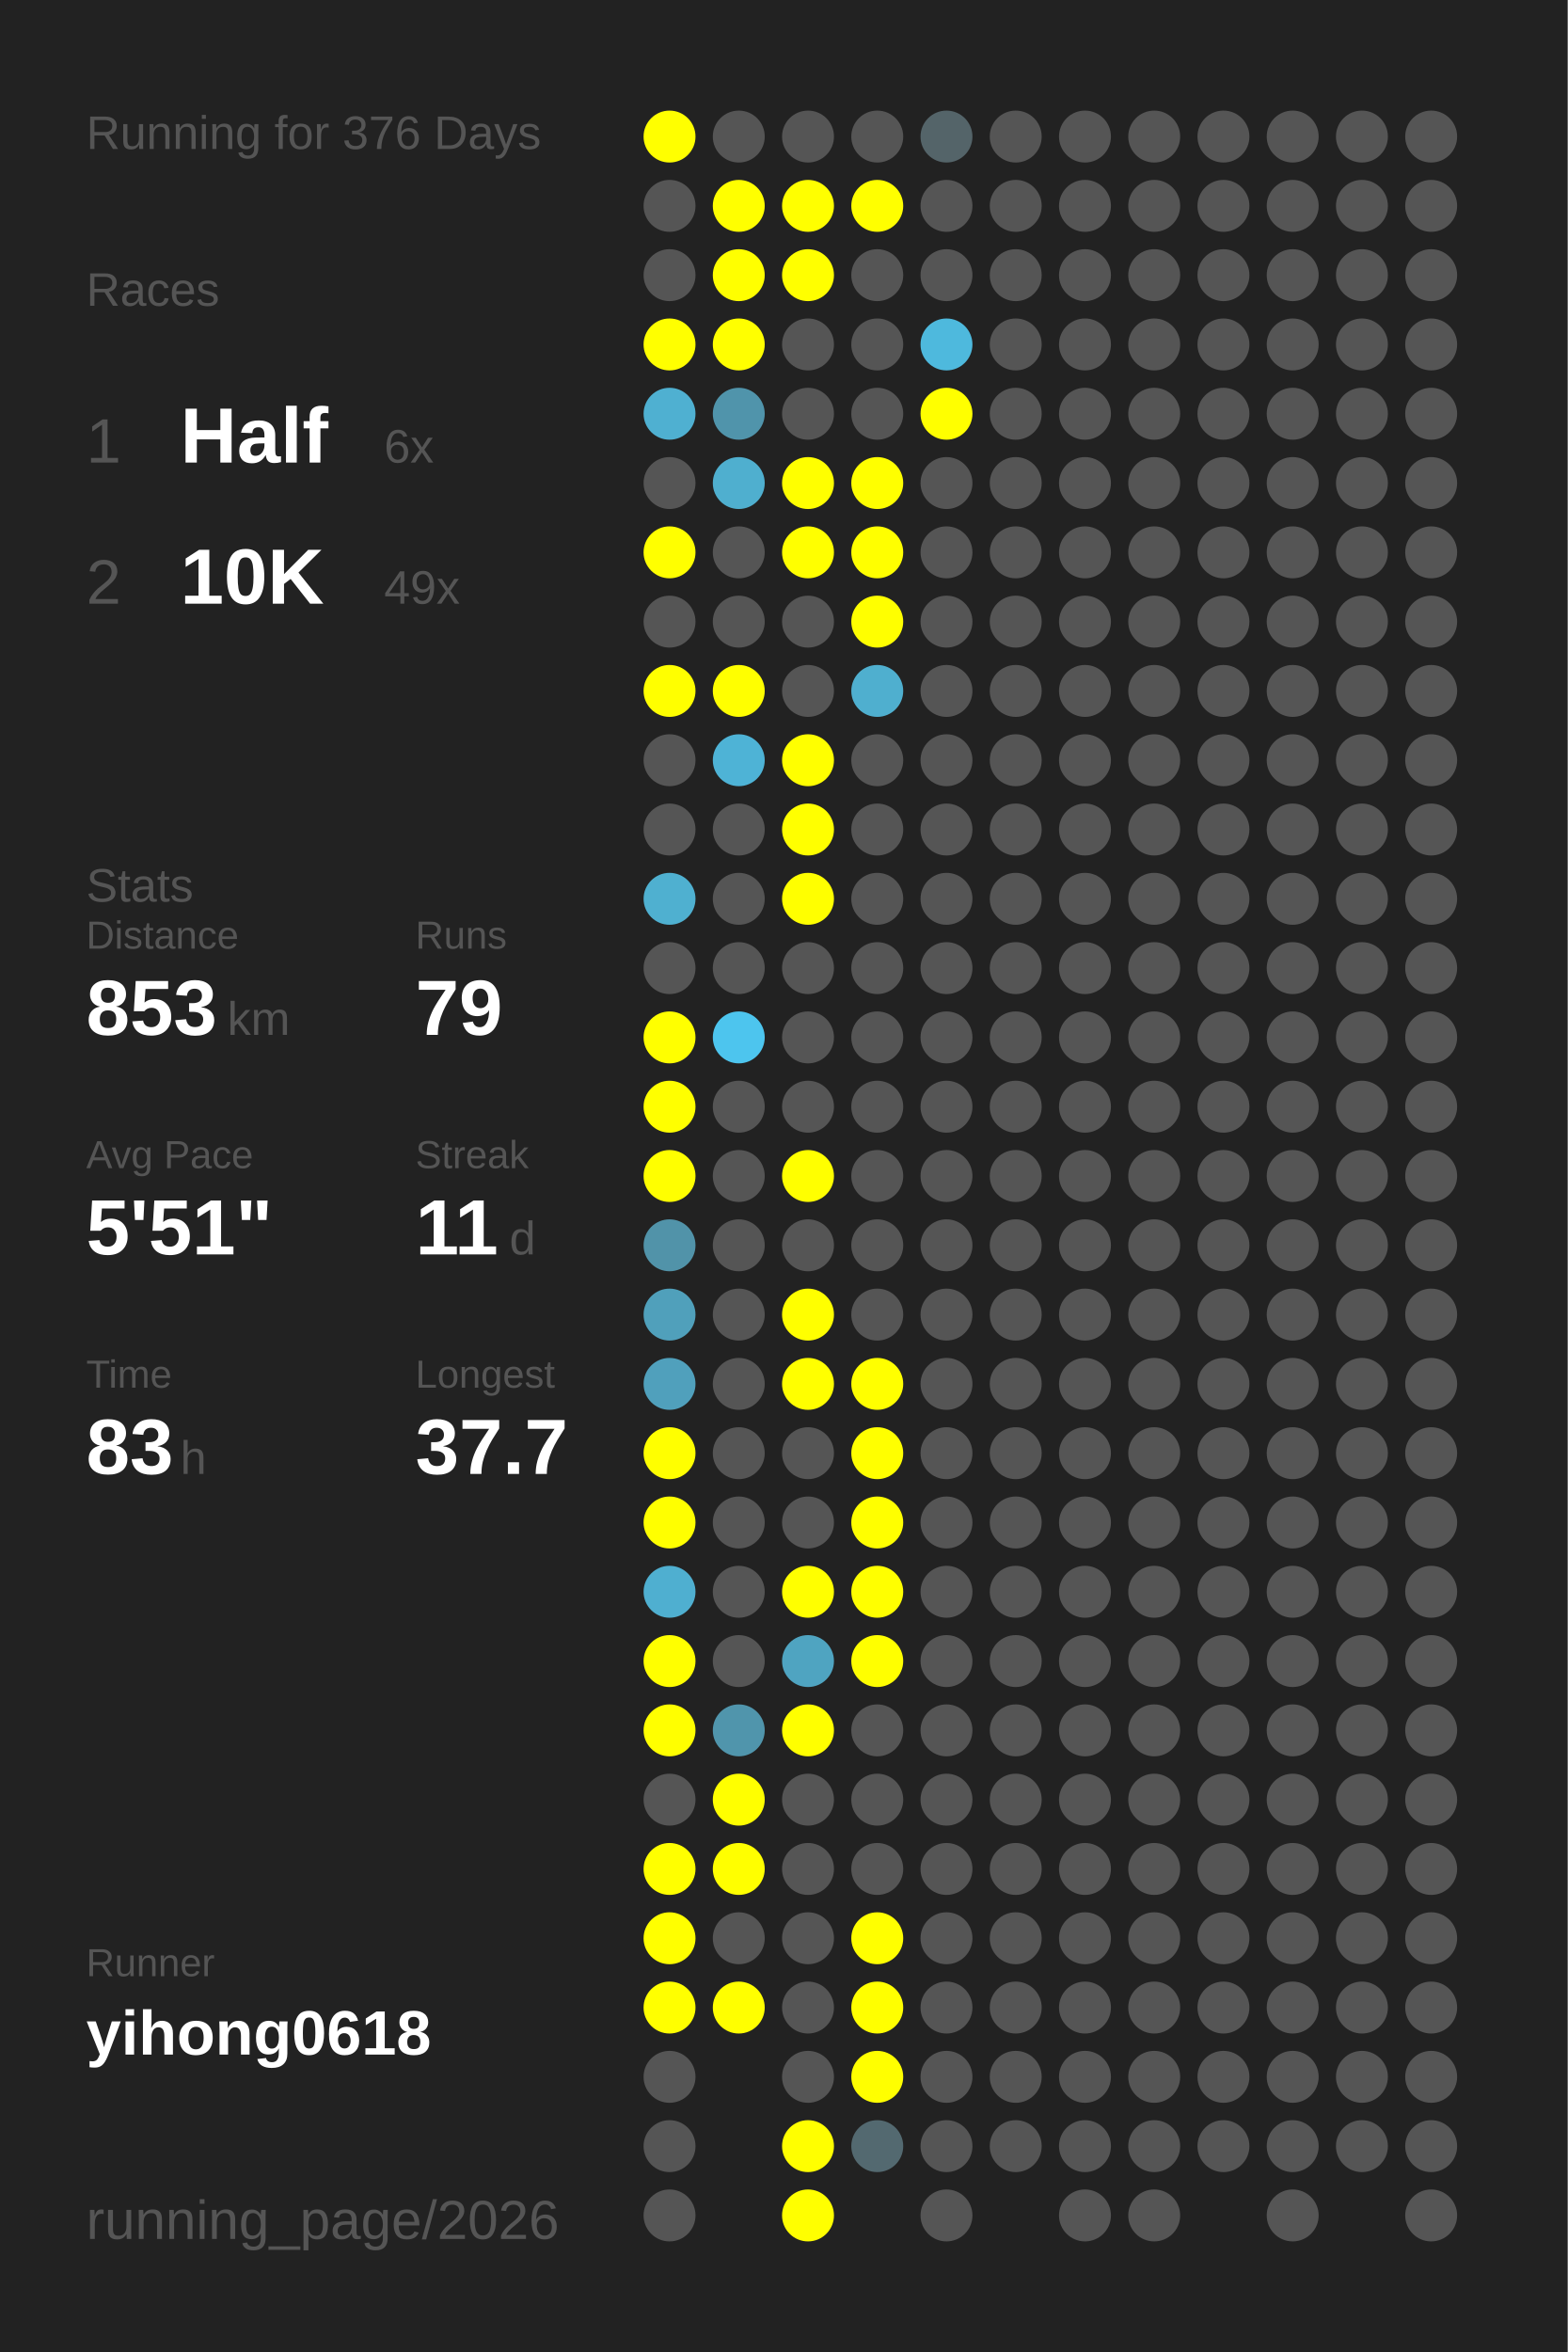
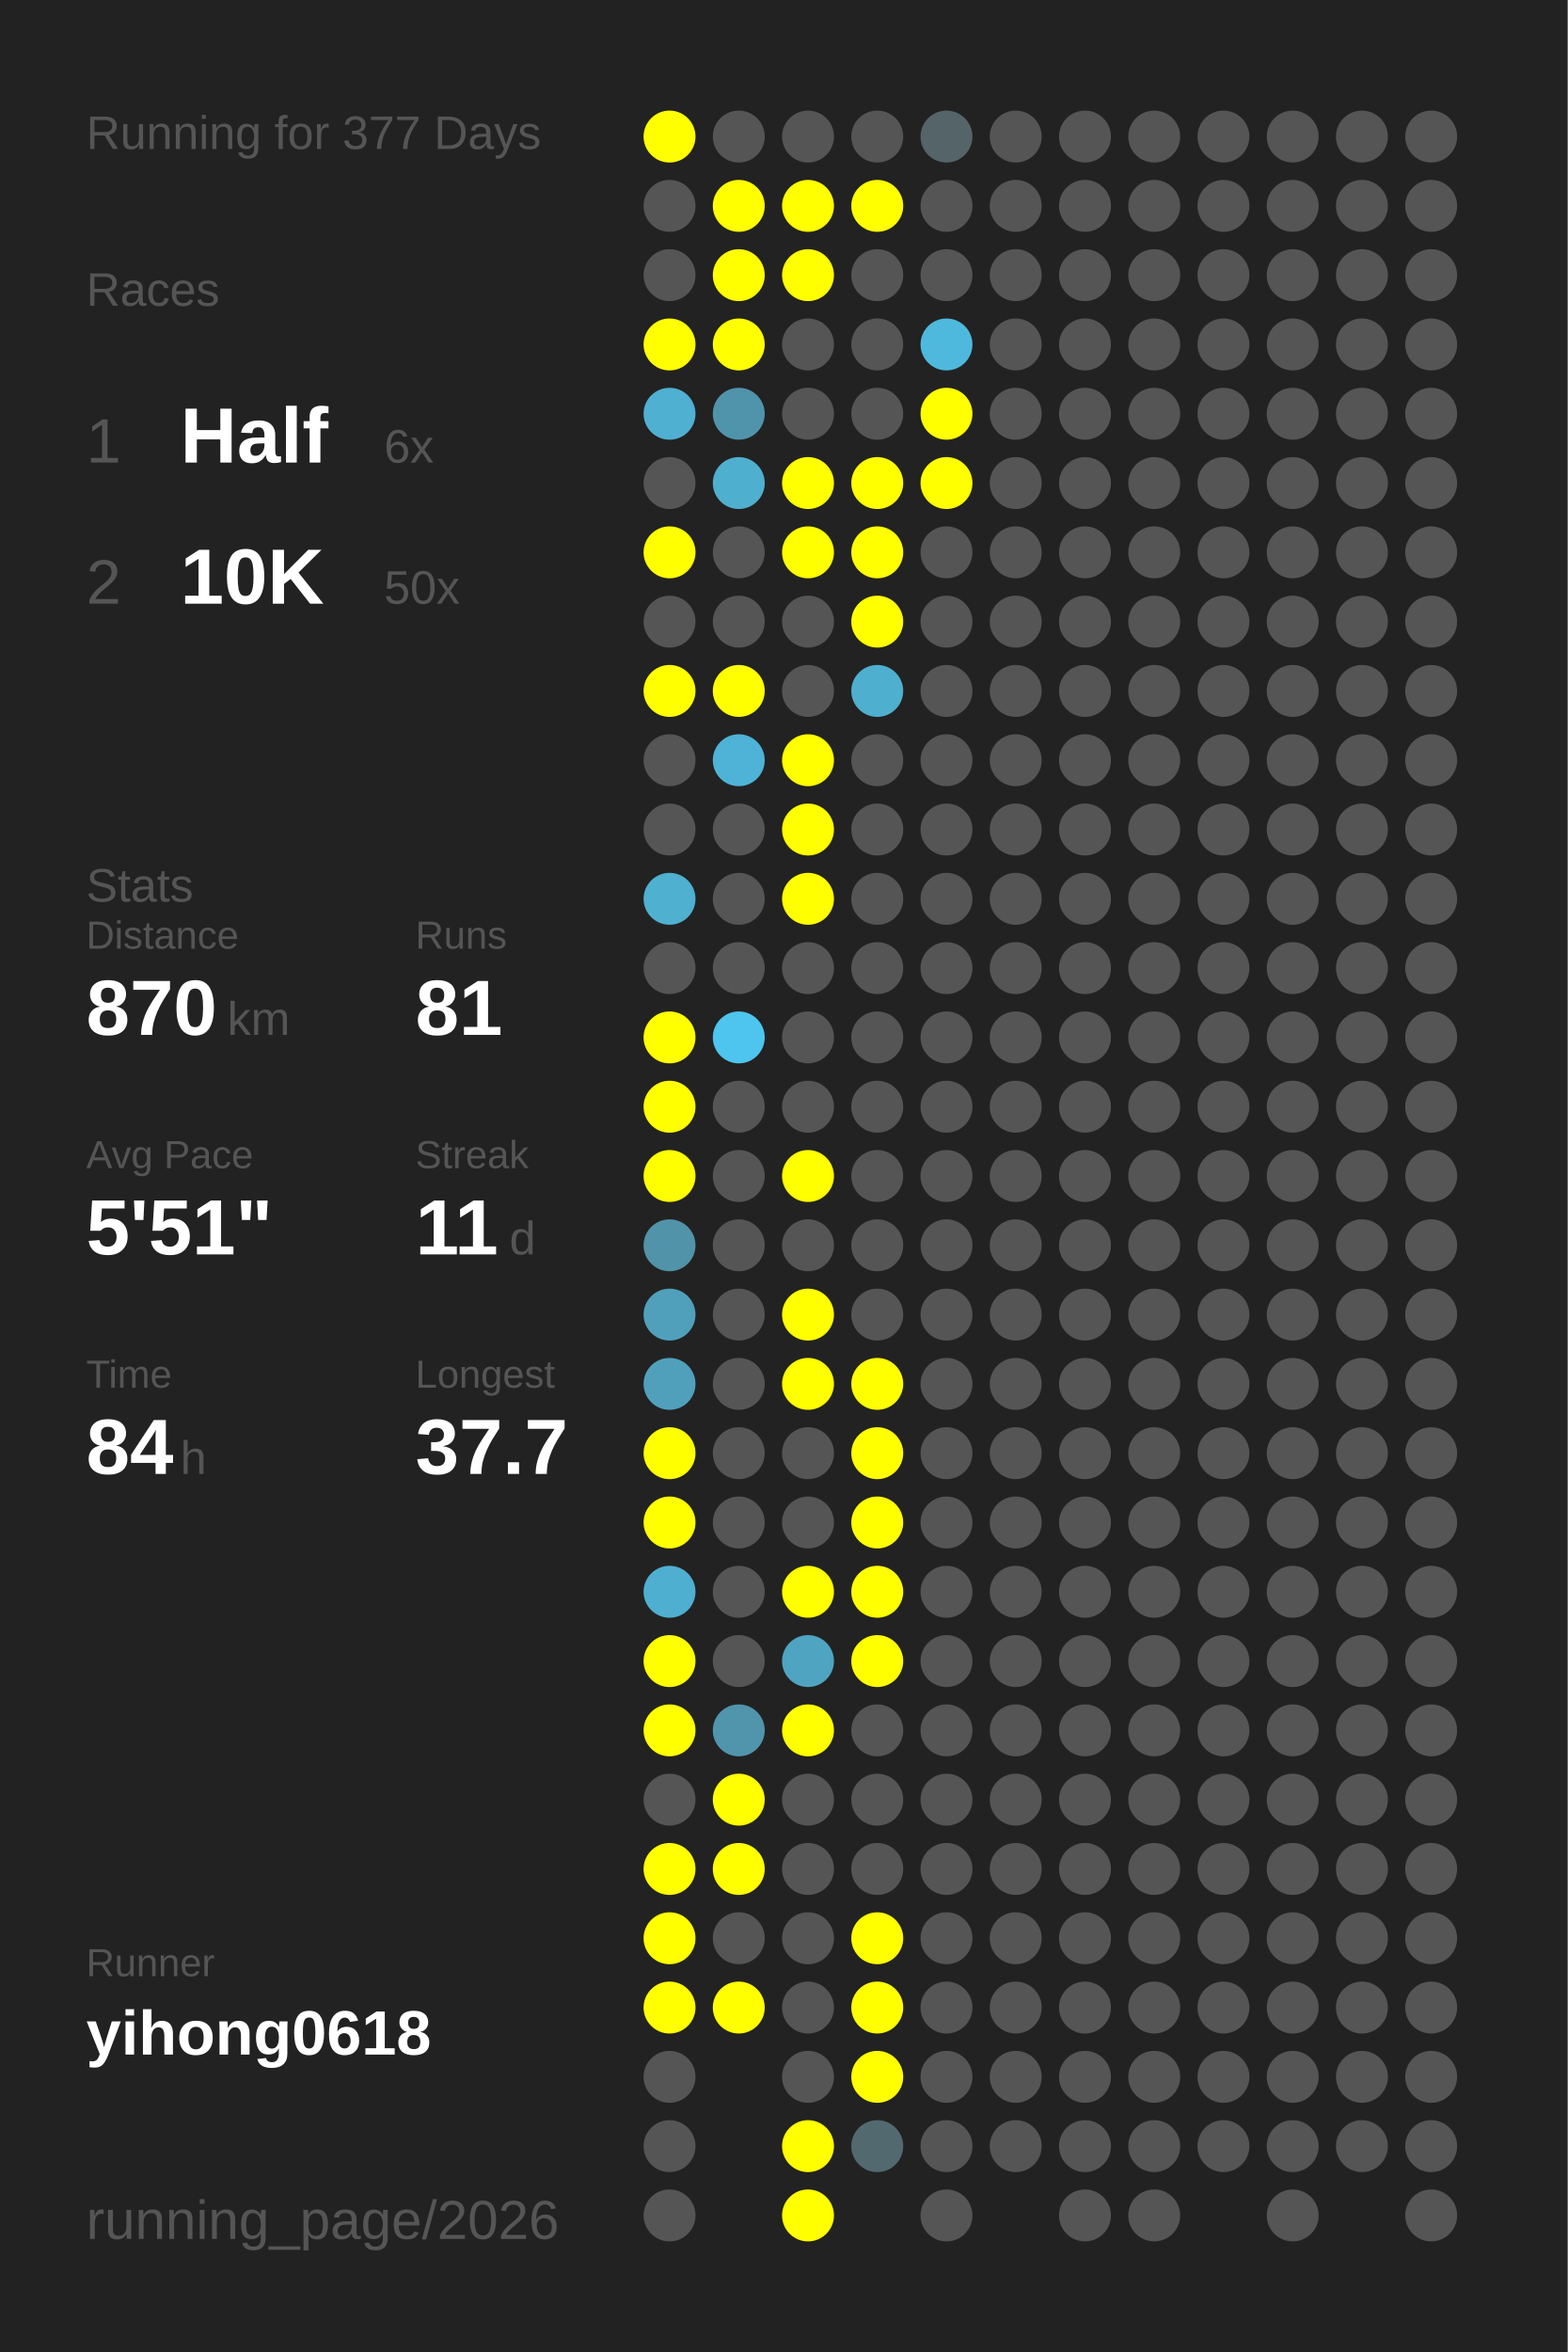
<svg xmlns="http://www.w3.org/2000/svg" baseProfile="full" height="300mm" version="1.1" viewBox="0,0,200,300" width="200mm">
  <defs />
  <rect fill="#222222" height="300" width="200" x="0" y="0" />
-   <text fill="#555555" style="font-size:6px; font-family:Arial;" x="11" y="19">Running for 376 Days</text>
+   <text fill="#555555" style="font-size:6px; font-family:Arial;" x="11" y="19">Running for 377 Days</text>
  <text fill="#555555" style="font-size:6px; font-family:Arial;" x="11" y="39">Races</text>
  <text fill="#555555" style="font-size:8px; font-family:Arial;" x="11" y="59">1</text>
  <text fill="#FFFFFF" style="font-size:10px; font-family:Arial; font-weight:bold;" x="23" y="59">Half</text>
  <text fill="#555555" style="font-size:6px; font-family:Arial;" x="49" y="59">6x</text>
  <text fill="#555555" style="font-size:8px; font-family:Arial;" x="11" y="77">2</text>
  <text fill="#FFFFFF" style="font-size:10px; font-family:Arial; font-weight:bold;" x="23" y="77">10K</text>
-   <text fill="#555555" style="font-size:6px; font-family:Arial;" x="49" y="77">49x</text>
+   <text fill="#555555" style="font-size:6px; font-family:Arial;" x="49" y="77">50x</text>
  <text fill="#555555" style="font-size:6px; font-family:Arial;" x="11" y="115">Stats</text>
  <text fill="#555555" style="font-size:5px; font-family:Arial;" x="11" y="121">Distance</text>
-   <text fill="#FFFFFF" style="font-size:10px; font-family:Arial; font-weight:bold;" x="11" y="132">853</text>
+   <text fill="#FFFFFF" style="font-size:10px; font-family:Arial; font-weight:bold;" x="11" y="132">870</text>
  <text fill="#555555" style="font-size:6px; font-family:Arial;" x="29" y="132">km</text>
  <text fill="#555555" style="font-size:5px; font-family:Arial;" x="53" y="121">Runs</text>
-   <text fill="#FFFFFF" style="font-size:10px; font-family:Arial; font-weight:bold;" x="53" y="132">79</text>
+   <text fill="#FFFFFF" style="font-size:10px; font-family:Arial; font-weight:bold;" x="53" y="132">81</text>
  <text fill="#555555" style="font-size:5px; font-family:Arial;" x="11" y="149">Avg Pace</text>
  <text fill="#FFFFFF" style="font-size:10px; font-family:Arial; font-weight:bold;" x="11" y="160">5'51"</text>
  <text fill="#555555" style="font-size:5px; font-family:Arial;" x="53" y="149">Streak</text>
  <text fill="#FFFFFF" style="font-size:10px; font-family:Arial; font-weight:bold;" x="53" y="160">11</text>
  <text fill="#555555" style="font-size:6px; font-family:Arial;" x="65" y="160">d</text>
  <text fill="#555555" style="font-size:5px; font-family:Arial;" x="11" y="177">Time</text>
-   <text fill="#FFFFFF" style="font-size:10px; font-family:Arial; font-weight:bold;" x="11" y="188">83</text>
+   <text fill="#FFFFFF" style="font-size:10px; font-family:Arial; font-weight:bold;" x="11" y="188">84</text>
  <text fill="#555555" style="font-size:6px; font-family:Arial;" x="23" y="188">h</text>
  <text fill="#555555" style="font-size:5px; font-family:Arial;" x="53" y="177">Longest</text>
  <text fill="#FFFFFF" style="font-size:10px; font-family:Arial; font-weight:bold;" x="53" y="188">37.7</text>
  <text fill="#555555" style="font-size:5px; font-family:Arial;" x="11" y="252.065">Runner</text>
  <text fill="#FFFFFF" style="font-size:8px; font-family:Arial; font-weight:bold;" x="11" y="262.065">yihong0618</text>
  <text fill="#555555" style="font-size:7px; font-family:Arial;" x="11" y="285.581">running_page/2026</text>
  <circle cx="85.417" cy="17.419" fill="#FFFF00" r="3.312" />
  <circle cx="85.417" cy="26.258" fill="#555555" r="3.312" />
  <circle cx="85.417" cy="35.097" fill="#555555" r="3.312" />
  <circle cx="85.417" cy="43.935" fill="#FFFF00" r="3.312" />
  <circle cx="85.417" cy="52.774" fill="#4fb0d1" r="3.312" />
  <circle cx="85.417" cy="61.613" fill="#555555" r="3.312" />
  <circle cx="85.417" cy="70.452" fill="#FFFF00" r="3.312" />
  <circle cx="85.417" cy="79.29" fill="#555555" r="3.312" />
  <circle cx="85.417" cy="88.129" fill="#FFFF00" r="3.312" />
  <circle cx="85.417" cy="96.968" fill="#555555" r="3.312" />
  <circle cx="85.417" cy="105.806" fill="#555555" r="3.312" />
  <circle cx="85.417" cy="114.645" fill="#4fb0d0" r="3.312" />
  <circle cx="85.417" cy="123.484" fill="#555555" r="3.312" />
  <circle cx="85.417" cy="132.323" fill="#FFFF00" r="3.312" />
  <circle cx="85.417" cy="141.161" fill="#FFFF00" r="3.312" />
  <circle cx="85.417" cy="150" fill="#FFFF00" r="3.312" />
  <circle cx="85.417" cy="158.839" fill="#5193a9" r="3.312" />
  <circle cx="85.417" cy="167.677" fill="#50a0bb" r="3.312" />
  <circle cx="85.417" cy="176.516" fill="#50a0bc" r="3.312" />
  <circle cx="85.417" cy="185.355" fill="#FFFF00" r="3.312" />
  <circle cx="85.417" cy="194.194" fill="#FFFF00" r="3.312" />
  <circle cx="85.417" cy="203.032" fill="#4fafd0" r="3.312" />
  <circle cx="85.417" cy="211.871" fill="#FFFF00" r="3.312" />
  <circle cx="85.417" cy="220.71" fill="#FFFF00" r="3.312" />
  <circle cx="85.417" cy="229.548" fill="#555555" r="3.312" />
  <circle cx="85.417" cy="238.387" fill="#FFFF00" r="3.312" />
  <circle cx="85.417" cy="247.226" fill="#FFFF00" r="3.312" />
  <circle cx="85.417" cy="256.065" fill="#FFFF00" r="3.312" />
  <circle cx="85.417" cy="264.903" fill="#555555" r="3.312" />
  <circle cx="85.417" cy="273.742" fill="#555555" r="3.312" />
  <circle cx="85.417" cy="282.581" fill="#555555" r="3.312" />
  <circle cx="94.25" cy="17.419" fill="#555555" r="3.312" />
  <circle cx="94.25" cy="26.258" fill="#FFFF00" r="3.312" />
  <circle cx="94.25" cy="35.097" fill="#FFFF00" r="3.312" />
  <circle cx="94.25" cy="43.935" fill="#FFFF00" r="3.312" />
  <circle cx="94.25" cy="52.774" fill="#5094ab" r="3.312" />
  <circle cx="94.25" cy="61.613" fill="#4fafcf" r="3.312" />
  <circle cx="94.25" cy="70.452" fill="#555555" r="3.312" />
  <circle cx="94.25" cy="79.29" fill="#555555" r="3.312" />
  <circle cx="94.25" cy="88.129" fill="#FFFF00" r="3.312" />
  <circle cx="94.25" cy="96.968" fill="#4eb3d6" r="3.312" />
  <circle cx="94.25" cy="105.806" fill="#555555" r="3.312" />
  <circle cx="94.25" cy="114.645" fill="#555555" r="3.312" />
  <circle cx="94.25" cy="123.484" fill="#555555" r="3.312" />
  <circle cx="94.25" cy="132.323" fill="#4dc5ee" r="3.312" />
  <circle cx="94.25" cy="141.161" fill="#555555" r="3.312" />
  <circle cx="94.25" cy="150" fill="#555555" r="3.312" />
  <circle cx="94.25" cy="158.839" fill="#555555" r="3.312" />
  <circle cx="94.25" cy="167.677" fill="#555555" r="3.312" />
  <circle cx="94.25" cy="176.516" fill="#555555" r="3.312" />
  <circle cx="94.25" cy="185.355" fill="#555555" r="3.312" />
  <circle cx="94.25" cy="194.194" fill="#555555" r="3.312" />
  <circle cx="94.25" cy="203.032" fill="#555555" r="3.312" />
  <circle cx="94.25" cy="211.871" fill="#555555" r="3.312" />
  <circle cx="94.25" cy="220.71" fill="#5095ac" r="3.312" />
  <circle cx="94.25" cy="229.548" fill="#FFFF00" r="3.312" />
  <circle cx="94.25" cy="238.387" fill="#FFFF00" r="3.312" />
  <circle cx="94.25" cy="247.226" fill="#555555" r="3.312" />
  <circle cx="94.25" cy="256.065" fill="#FFFF00" r="3.312" />
  <circle cx="103.083" cy="17.419" fill="#555555" r="3.312" />
  <circle cx="103.083" cy="26.258" fill="#FFFF00" r="3.312" />
  <circle cx="103.083" cy="35.097" fill="#FFFF00" r="3.312" />
  <circle cx="103.083" cy="43.935" fill="#555555" r="3.312" />
  <circle cx="103.083" cy="52.774" fill="#555555" r="3.312" />
  <circle cx="103.083" cy="61.613" fill="#FFFF00" r="3.312" />
  <circle cx="103.083" cy="70.452" fill="#FFFF00" r="3.312" />
  <circle cx="103.083" cy="79.29" fill="#555555" r="3.312" />
  <circle cx="103.083" cy="88.129" fill="#555555" r="3.312" />
  <circle cx="103.083" cy="96.968" fill="#FFFF00" r="3.312" />
  <circle cx="103.083" cy="105.806" fill="#FFFF00" r="3.312" />
  <circle cx="103.083" cy="114.645" fill="#FFFF00" r="3.312" />
  <circle cx="103.083" cy="123.484" fill="#555555" r="3.312" />
  <circle cx="103.083" cy="132.323" fill="#555555" r="3.312" />
  <circle cx="103.083" cy="141.161" fill="#555555" r="3.312" />
  <circle cx="103.083" cy="150" fill="#FFFF00" r="3.312" />
  <circle cx="103.083" cy="158.839" fill="#555555" r="3.312" />
  <circle cx="103.083" cy="167.677" fill="#FFFF00" r="3.312" />
  <circle cx="103.083" cy="176.516" fill="#FFFF00" r="3.312" />
  <circle cx="103.083" cy="185.355" fill="#555555" r="3.312" />
  <circle cx="103.083" cy="194.194" fill="#555555" r="3.312" />
  <circle cx="103.083" cy="203.032" fill="#FFFF00" r="3.312" />
  <circle cx="103.083" cy="211.871" fill="#4fa4c1" r="3.312" />
  <circle cx="103.083" cy="220.71" fill="#FFFF00" r="3.312" />
  <circle cx="103.083" cy="229.548" fill="#555555" r="3.312" />
  <circle cx="103.083" cy="238.387" fill="#555555" r="3.312" />
  <circle cx="103.083" cy="247.226" fill="#555555" r="3.312" />
  <circle cx="103.083" cy="256.065" fill="#555555" r="3.312" />
  <circle cx="103.083" cy="264.903" fill="#555555" r="3.312" />
  <circle cx="103.083" cy="273.742" fill="#FFFF00" r="3.312" />
  <circle cx="103.083" cy="282.581" fill="#FFFF00" r="3.312" />
  <circle cx="111.917" cy="17.419" fill="#555555" r="3.312" />
  <circle cx="111.917" cy="26.258" fill="#FFFF00" r="3.312" />
  <circle cx="111.917" cy="35.097" fill="#555555" r="3.312" />
  <circle cx="111.917" cy="43.935" fill="#555555" r="3.312" />
  <circle cx="111.917" cy="52.774" fill="#555555" r="3.312" />
  <circle cx="111.917" cy="61.613" fill="#FFFF00" r="3.312" />
  <circle cx="111.917" cy="70.452" fill="#FFFF00" r="3.312" />
  <circle cx="111.917" cy="79.29" fill="#FFFF00" r="3.312" />
  <circle cx="111.917" cy="88.129" fill="#4fafcf" r="3.312" />
  <circle cx="111.917" cy="96.968" fill="#555555" r="3.312" />
  <circle cx="111.917" cy="105.806" fill="#555555" r="3.312" />
  <circle cx="111.917" cy="114.645" fill="#555555" r="3.312" />
  <circle cx="111.917" cy="123.484" fill="#555555" r="3.312" />
  <circle cx="111.917" cy="132.323" fill="#555555" r="3.312" />
  <circle cx="111.917" cy="141.161" fill="#555555" r="3.312" />
  <circle cx="111.917" cy="150" fill="#555555" r="3.312" />
  <circle cx="111.917" cy="158.839" fill="#555555" r="3.312" />
  <circle cx="111.917" cy="167.677" fill="#555555" r="3.312" />
  <circle cx="111.917" cy="176.516" fill="#FFFF00" r="3.312" />
  <circle cx="111.917" cy="185.355" fill="#FFFF00" r="3.312" />
  <circle cx="111.917" cy="194.194" fill="#FFFF00" r="3.312" />
  <circle cx="111.917" cy="203.032" fill="#FFFF00" r="3.312" />
  <circle cx="111.917" cy="211.871" fill="#FFFF00" r="3.312" />
  <circle cx="111.917" cy="220.71" fill="#555555" r="3.312" />
  <circle cx="111.917" cy="229.548" fill="#555555" r="3.312" />
  <circle cx="111.917" cy="238.387" fill="#555555" r="3.312" />
  <circle cx="111.917" cy="247.226" fill="#FFFF00" r="3.312" />
  <circle cx="111.917" cy="256.065" fill="#FFFF00" r="3.312" />
  <circle cx="111.917" cy="264.903" fill="#FFFF00" r="3.312" />
  <circle cx="111.917" cy="273.742" fill="#536970" r="3.312" />
  <circle cx="120.75" cy="17.419" fill="#546469" r="3.312" />
  <circle cx="120.75" cy="26.258" fill="#555555" r="3.312" />
  <circle cx="120.75" cy="35.097" fill="#555555" r="3.312" />
  <circle cx="120.75" cy="43.935" fill="#4eb9dd" r="3.312" />
  <circle cx="120.75" cy="52.774" fill="#FFFF00" r="3.312" />
-   <circle cx="120.75" cy="61.613" fill="#555555" r="3.312" />
+   <circle cx="120.75" cy="61.613" fill="#FFFF00" r="3.312" />
  <circle cx="120.75" cy="70.452" fill="#555555" r="3.312" />
  <circle cx="120.75" cy="79.29" fill="#555555" r="3.312" />
  <circle cx="120.75" cy="88.129" fill="#555555" r="3.312" />
  <circle cx="120.75" cy="96.968" fill="#555555" r="3.312" />
  <circle cx="120.75" cy="105.806" fill="#555555" r="3.312" />
  <circle cx="120.75" cy="114.645" fill="#555555" r="3.312" />
  <circle cx="120.75" cy="123.484" fill="#555555" r="3.312" />
  <circle cx="120.75" cy="132.323" fill="#555555" r="3.312" />
  <circle cx="120.75" cy="141.161" fill="#555555" r="3.312" />
  <circle cx="120.75" cy="150" fill="#555555" r="3.312" />
  <circle cx="120.75" cy="158.839" fill="#555555" r="3.312" />
  <circle cx="120.75" cy="167.677" fill="#555555" r="3.312" />
  <circle cx="120.75" cy="176.516" fill="#555555" r="3.312" />
  <circle cx="120.75" cy="185.355" fill="#555555" r="3.312" />
  <circle cx="120.75" cy="194.194" fill="#555555" r="3.312" />
  <circle cx="120.75" cy="203.032" fill="#555555" r="3.312" />
  <circle cx="120.75" cy="211.871" fill="#555555" r="3.312" />
  <circle cx="120.75" cy="220.71" fill="#555555" r="3.312" />
  <circle cx="120.75" cy="229.548" fill="#555555" r="3.312" />
  <circle cx="120.75" cy="238.387" fill="#555555" r="3.312" />
  <circle cx="120.75" cy="247.226" fill="#555555" r="3.312" />
  <circle cx="120.75" cy="256.065" fill="#555555" r="3.312" />
  <circle cx="120.75" cy="264.903" fill="#555555" r="3.312" />
  <circle cx="120.75" cy="273.742" fill="#555555" r="3.312" />
  <circle cx="120.75" cy="282.581" fill="#555555" r="3.312" />
  <circle cx="129.583" cy="17.419" fill="#555555" r="3.312" />
  <circle cx="129.583" cy="26.258" fill="#555555" r="3.312" />
  <circle cx="129.583" cy="35.097" fill="#555555" r="3.312" />
  <circle cx="129.583" cy="43.935" fill="#555555" r="3.312" />
  <circle cx="129.583" cy="52.774" fill="#555555" r="3.312" />
  <circle cx="129.583" cy="61.613" fill="#555555" r="3.312" />
  <circle cx="129.583" cy="70.452" fill="#555555" r="3.312" />
  <circle cx="129.583" cy="79.29" fill="#555555" r="3.312" />
  <circle cx="129.583" cy="88.129" fill="#555555" r="3.312" />
  <circle cx="129.583" cy="96.968" fill="#555555" r="3.312" />
  <circle cx="129.583" cy="105.806" fill="#555555" r="3.312" />
  <circle cx="129.583" cy="114.645" fill="#555555" r="3.312" />
  <circle cx="129.583" cy="123.484" fill="#555555" r="3.312" />
  <circle cx="129.583" cy="132.323" fill="#555555" r="3.312" />
  <circle cx="129.583" cy="141.161" fill="#555555" r="3.312" />
  <circle cx="129.583" cy="150" fill="#555555" r="3.312" />
  <circle cx="129.583" cy="158.839" fill="#555555" r="3.312" />
  <circle cx="129.583" cy="167.677" fill="#555555" r="3.312" />
  <circle cx="129.583" cy="176.516" fill="#555555" r="3.312" />
  <circle cx="129.583" cy="185.355" fill="#555555" r="3.312" />
  <circle cx="129.583" cy="194.194" fill="#555555" r="3.312" />
  <circle cx="129.583" cy="203.032" fill="#555555" r="3.312" />
  <circle cx="129.583" cy="211.871" fill="#555555" r="3.312" />
  <circle cx="129.583" cy="220.71" fill="#555555" r="3.312" />
  <circle cx="129.583" cy="229.548" fill="#555555" r="3.312" />
  <circle cx="129.583" cy="238.387" fill="#555555" r="3.312" />
  <circle cx="129.583" cy="247.226" fill="#555555" r="3.312" />
  <circle cx="129.583" cy="256.065" fill="#555555" r="3.312" />
  <circle cx="129.583" cy="264.903" fill="#555555" r="3.312" />
  <circle cx="129.583" cy="273.742" fill="#555555" r="3.312" />
  <circle cx="138.417" cy="17.419" fill="#555555" r="3.312" />
  <circle cx="138.417" cy="26.258" fill="#555555" r="3.312" />
  <circle cx="138.417" cy="35.097" fill="#555555" r="3.312" />
  <circle cx="138.417" cy="43.935" fill="#555555" r="3.312" />
  <circle cx="138.417" cy="52.774" fill="#555555" r="3.312" />
  <circle cx="138.417" cy="61.613" fill="#555555" r="3.312" />
  <circle cx="138.417" cy="70.452" fill="#555555" r="3.312" />
  <circle cx="138.417" cy="79.29" fill="#555555" r="3.312" />
  <circle cx="138.417" cy="88.129" fill="#555555" r="3.312" />
  <circle cx="138.417" cy="96.968" fill="#555555" r="3.312" />
  <circle cx="138.417" cy="105.806" fill="#555555" r="3.312" />
  <circle cx="138.417" cy="114.645" fill="#555555" r="3.312" />
  <circle cx="138.417" cy="123.484" fill="#555555" r="3.312" />
  <circle cx="138.417" cy="132.323" fill="#555555" r="3.312" />
  <circle cx="138.417" cy="141.161" fill="#555555" r="3.312" />
  <circle cx="138.417" cy="150" fill="#555555" r="3.312" />
  <circle cx="138.417" cy="158.839" fill="#555555" r="3.312" />
  <circle cx="138.417" cy="167.677" fill="#555555" r="3.312" />
  <circle cx="138.417" cy="176.516" fill="#555555" r="3.312" />
  <circle cx="138.417" cy="185.355" fill="#555555" r="3.312" />
  <circle cx="138.417" cy="194.194" fill="#555555" r="3.312" />
  <circle cx="138.417" cy="203.032" fill="#555555" r="3.312" />
  <circle cx="138.417" cy="211.871" fill="#555555" r="3.312" />
  <circle cx="138.417" cy="220.71" fill="#555555" r="3.312" />
  <circle cx="138.417" cy="229.548" fill="#555555" r="3.312" />
  <circle cx="138.417" cy="238.387" fill="#555555" r="3.312" />
  <circle cx="138.417" cy="247.226" fill="#555555" r="3.312" />
  <circle cx="138.417" cy="256.065" fill="#555555" r="3.312" />
  <circle cx="138.417" cy="264.903" fill="#555555" r="3.312" />
  <circle cx="138.417" cy="273.742" fill="#555555" r="3.312" />
  <circle cx="138.417" cy="282.581" fill="#555555" r="3.312" />
  <circle cx="147.25" cy="17.419" fill="#555555" r="3.312" />
  <circle cx="147.25" cy="26.258" fill="#555555" r="3.312" />
  <circle cx="147.25" cy="35.097" fill="#555555" r="3.312" />
  <circle cx="147.25" cy="43.935" fill="#555555" r="3.312" />
  <circle cx="147.25" cy="52.774" fill="#555555" r="3.312" />
  <circle cx="147.25" cy="61.613" fill="#555555" r="3.312" />
  <circle cx="147.25" cy="70.452" fill="#555555" r="3.312" />
  <circle cx="147.25" cy="79.29" fill="#555555" r="3.312" />
  <circle cx="147.25" cy="88.129" fill="#555555" r="3.312" />
  <circle cx="147.25" cy="96.968" fill="#555555" r="3.312" />
  <circle cx="147.25" cy="105.806" fill="#555555" r="3.312" />
  <circle cx="147.25" cy="114.645" fill="#555555" r="3.312" />
  <circle cx="147.25" cy="123.484" fill="#555555" r="3.312" />
  <circle cx="147.25" cy="132.323" fill="#555555" r="3.312" />
  <circle cx="147.25" cy="141.161" fill="#555555" r="3.312" />
  <circle cx="147.25" cy="150" fill="#555555" r="3.312" />
  <circle cx="147.25" cy="158.839" fill="#555555" r="3.312" />
  <circle cx="147.25" cy="167.677" fill="#555555" r="3.312" />
  <circle cx="147.25" cy="176.516" fill="#555555" r="3.312" />
  <circle cx="147.25" cy="185.355" fill="#555555" r="3.312" />
  <circle cx="147.25" cy="194.194" fill="#555555" r="3.312" />
  <circle cx="147.25" cy="203.032" fill="#555555" r="3.312" />
  <circle cx="147.25" cy="211.871" fill="#555555" r="3.312" />
  <circle cx="147.25" cy="220.71" fill="#555555" r="3.312" />
  <circle cx="147.25" cy="229.548" fill="#555555" r="3.312" />
  <circle cx="147.25" cy="238.387" fill="#555555" r="3.312" />
  <circle cx="147.25" cy="247.226" fill="#555555" r="3.312" />
  <circle cx="147.25" cy="256.065" fill="#555555" r="3.312" />
  <circle cx="147.25" cy="264.903" fill="#555555" r="3.312" />
  <circle cx="147.25" cy="273.742" fill="#555555" r="3.312" />
  <circle cx="147.25" cy="282.581" fill="#555555" r="3.312" />
  <circle cx="156.083" cy="17.419" fill="#555555" r="3.312" />
  <circle cx="156.083" cy="26.258" fill="#555555" r="3.312" />
  <circle cx="156.083" cy="35.097" fill="#555555" r="3.312" />
  <circle cx="156.083" cy="43.935" fill="#555555" r="3.312" />
  <circle cx="156.083" cy="52.774" fill="#555555" r="3.312" />
  <circle cx="156.083" cy="61.613" fill="#555555" r="3.312" />
  <circle cx="156.083" cy="70.452" fill="#555555" r="3.312" />
  <circle cx="156.083" cy="79.29" fill="#555555" r="3.312" />
  <circle cx="156.083" cy="88.129" fill="#555555" r="3.312" />
  <circle cx="156.083" cy="96.968" fill="#555555" r="3.312" />
  <circle cx="156.083" cy="105.806" fill="#555555" r="3.312" />
  <circle cx="156.083" cy="114.645" fill="#555555" r="3.312" />
  <circle cx="156.083" cy="123.484" fill="#555555" r="3.312" />
  <circle cx="156.083" cy="132.323" fill="#555555" r="3.312" />
  <circle cx="156.083" cy="141.161" fill="#555555" r="3.312" />
  <circle cx="156.083" cy="150" fill="#555555" r="3.312" />
  <circle cx="156.083" cy="158.839" fill="#555555" r="3.312" />
  <circle cx="156.083" cy="167.677" fill="#555555" r="3.312" />
  <circle cx="156.083" cy="176.516" fill="#555555" r="3.312" />
  <circle cx="156.083" cy="185.355" fill="#555555" r="3.312" />
  <circle cx="156.083" cy="194.194" fill="#555555" r="3.312" />
  <circle cx="156.083" cy="203.032" fill="#555555" r="3.312" />
  <circle cx="156.083" cy="211.871" fill="#555555" r="3.312" />
  <circle cx="156.083" cy="220.71" fill="#555555" r="3.312" />
  <circle cx="156.083" cy="229.548" fill="#555555" r="3.312" />
  <circle cx="156.083" cy="238.387" fill="#555555" r="3.312" />
  <circle cx="156.083" cy="247.226" fill="#555555" r="3.312" />
  <circle cx="156.083" cy="256.065" fill="#555555" r="3.312" />
  <circle cx="156.083" cy="264.903" fill="#555555" r="3.312" />
  <circle cx="156.083" cy="273.742" fill="#555555" r="3.312" />
  <circle cx="164.917" cy="17.419" fill="#555555" r="3.312" />
  <circle cx="164.917" cy="26.258" fill="#555555" r="3.312" />
  <circle cx="164.917" cy="35.097" fill="#555555" r="3.312" />
  <circle cx="164.917" cy="43.935" fill="#555555" r="3.312" />
  <circle cx="164.917" cy="52.774" fill="#555555" r="3.312" />
  <circle cx="164.917" cy="61.613" fill="#555555" r="3.312" />
  <circle cx="164.917" cy="70.452" fill="#555555" r="3.312" />
  <circle cx="164.917" cy="79.29" fill="#555555" r="3.312" />
  <circle cx="164.917" cy="88.129" fill="#555555" r="3.312" />
  <circle cx="164.917" cy="96.968" fill="#555555" r="3.312" />
  <circle cx="164.917" cy="105.806" fill="#555555" r="3.312" />
  <circle cx="164.917" cy="114.645" fill="#555555" r="3.312" />
  <circle cx="164.917" cy="123.484" fill="#555555" r="3.312" />
  <circle cx="164.917" cy="132.323" fill="#555555" r="3.312" />
  <circle cx="164.917" cy="141.161" fill="#555555" r="3.312" />
  <circle cx="164.917" cy="150" fill="#555555" r="3.312" />
  <circle cx="164.917" cy="158.839" fill="#555555" r="3.312" />
  <circle cx="164.917" cy="167.677" fill="#555555" r="3.312" />
  <circle cx="164.917" cy="176.516" fill="#555555" r="3.312" />
  <circle cx="164.917" cy="185.355" fill="#555555" r="3.312" />
  <circle cx="164.917" cy="194.194" fill="#555555" r="3.312" />
  <circle cx="164.917" cy="203.032" fill="#555555" r="3.312" />
  <circle cx="164.917" cy="211.871" fill="#555555" r="3.312" />
  <circle cx="164.917" cy="220.71" fill="#555555" r="3.312" />
  <circle cx="164.917" cy="229.548" fill="#555555" r="3.312" />
  <circle cx="164.917" cy="238.387" fill="#555555" r="3.312" />
  <circle cx="164.917" cy="247.226" fill="#555555" r="3.312" />
  <circle cx="164.917" cy="256.065" fill="#555555" r="3.312" />
  <circle cx="164.917" cy="264.903" fill="#555555" r="3.312" />
  <circle cx="164.917" cy="273.742" fill="#555555" r="3.312" />
  <circle cx="164.917" cy="282.581" fill="#555555" r="3.312" />
  <circle cx="173.75" cy="17.419" fill="#555555" r="3.312" />
  <circle cx="173.75" cy="26.258" fill="#555555" r="3.312" />
  <circle cx="173.75" cy="35.097" fill="#555555" r="3.312" />
  <circle cx="173.75" cy="43.935" fill="#555555" r="3.312" />
  <circle cx="173.75" cy="52.774" fill="#555555" r="3.312" />
  <circle cx="173.75" cy="61.613" fill="#555555" r="3.312" />
  <circle cx="173.75" cy="70.452" fill="#555555" r="3.312" />
  <circle cx="173.75" cy="79.29" fill="#555555" r="3.312" />
  <circle cx="173.75" cy="88.129" fill="#555555" r="3.312" />
  <circle cx="173.75" cy="96.968" fill="#555555" r="3.312" />
  <circle cx="173.75" cy="105.806" fill="#555555" r="3.312" />
  <circle cx="173.75" cy="114.645" fill="#555555" r="3.312" />
  <circle cx="173.75" cy="123.484" fill="#555555" r="3.312" />
  <circle cx="173.75" cy="132.323" fill="#555555" r="3.312" />
  <circle cx="173.75" cy="141.161" fill="#555555" r="3.312" />
  <circle cx="173.75" cy="150" fill="#555555" r="3.312" />
  <circle cx="173.75" cy="158.839" fill="#555555" r="3.312" />
  <circle cx="173.75" cy="167.677" fill="#555555" r="3.312" />
  <circle cx="173.75" cy="176.516" fill="#555555" r="3.312" />
  <circle cx="173.75" cy="185.355" fill="#555555" r="3.312" />
  <circle cx="173.75" cy="194.194" fill="#555555" r="3.312" />
  <circle cx="173.75" cy="203.032" fill="#555555" r="3.312" />
  <circle cx="173.75" cy="211.871" fill="#555555" r="3.312" />
  <circle cx="173.75" cy="220.71" fill="#555555" r="3.312" />
  <circle cx="173.75" cy="229.548" fill="#555555" r="3.312" />
  <circle cx="173.75" cy="238.387" fill="#555555" r="3.312" />
  <circle cx="173.75" cy="247.226" fill="#555555" r="3.312" />
  <circle cx="173.75" cy="256.065" fill="#555555" r="3.312" />
  <circle cx="173.75" cy="264.903" fill="#555555" r="3.312" />
  <circle cx="173.75" cy="273.742" fill="#555555" r="3.312" />
  <circle cx="182.583" cy="17.419" fill="#555555" r="3.312" />
  <circle cx="182.583" cy="26.258" fill="#555555" r="3.312" />
  <circle cx="182.583" cy="35.097" fill="#555555" r="3.312" />
  <circle cx="182.583" cy="43.935" fill="#555555" r="3.312" />
  <circle cx="182.583" cy="52.774" fill="#555555" r="3.312" />
  <circle cx="182.583" cy="61.613" fill="#555555" r="3.312" />
  <circle cx="182.583" cy="70.452" fill="#555555" r="3.312" />
  <circle cx="182.583" cy="79.29" fill="#555555" r="3.312" />
  <circle cx="182.583" cy="88.129" fill="#555555" r="3.312" />
  <circle cx="182.583" cy="96.968" fill="#555555" r="3.312" />
  <circle cx="182.583" cy="105.806" fill="#555555" r="3.312" />
  <circle cx="182.583" cy="114.645" fill="#555555" r="3.312" />
  <circle cx="182.583" cy="123.484" fill="#555555" r="3.312" />
  <circle cx="182.583" cy="132.323" fill="#555555" r="3.312" />
  <circle cx="182.583" cy="141.161" fill="#555555" r="3.312" />
  <circle cx="182.583" cy="150" fill="#555555" r="3.312" />
  <circle cx="182.583" cy="158.839" fill="#555555" r="3.312" />
  <circle cx="182.583" cy="167.677" fill="#555555" r="3.312" />
  <circle cx="182.583" cy="176.516" fill="#555555" r="3.312" />
  <circle cx="182.583" cy="185.355" fill="#555555" r="3.312" />
  <circle cx="182.583" cy="194.194" fill="#555555" r="3.312" />
  <circle cx="182.583" cy="203.032" fill="#555555" r="3.312" />
  <circle cx="182.583" cy="211.871" fill="#555555" r="3.312" />
  <circle cx="182.583" cy="220.71" fill="#555555" r="3.312" />
  <circle cx="182.583" cy="229.548" fill="#555555" r="3.312" />
  <circle cx="182.583" cy="238.387" fill="#555555" r="3.312" />
  <circle cx="182.583" cy="247.226" fill="#555555" r="3.312" />
  <circle cx="182.583" cy="256.065" fill="#555555" r="3.312" />
  <circle cx="182.583" cy="264.903" fill="#555555" r="3.312" />
  <circle cx="182.583" cy="273.742" fill="#555555" r="3.312" />
  <circle cx="182.583" cy="282.581" fill="#555555" r="3.312" />
</svg>
